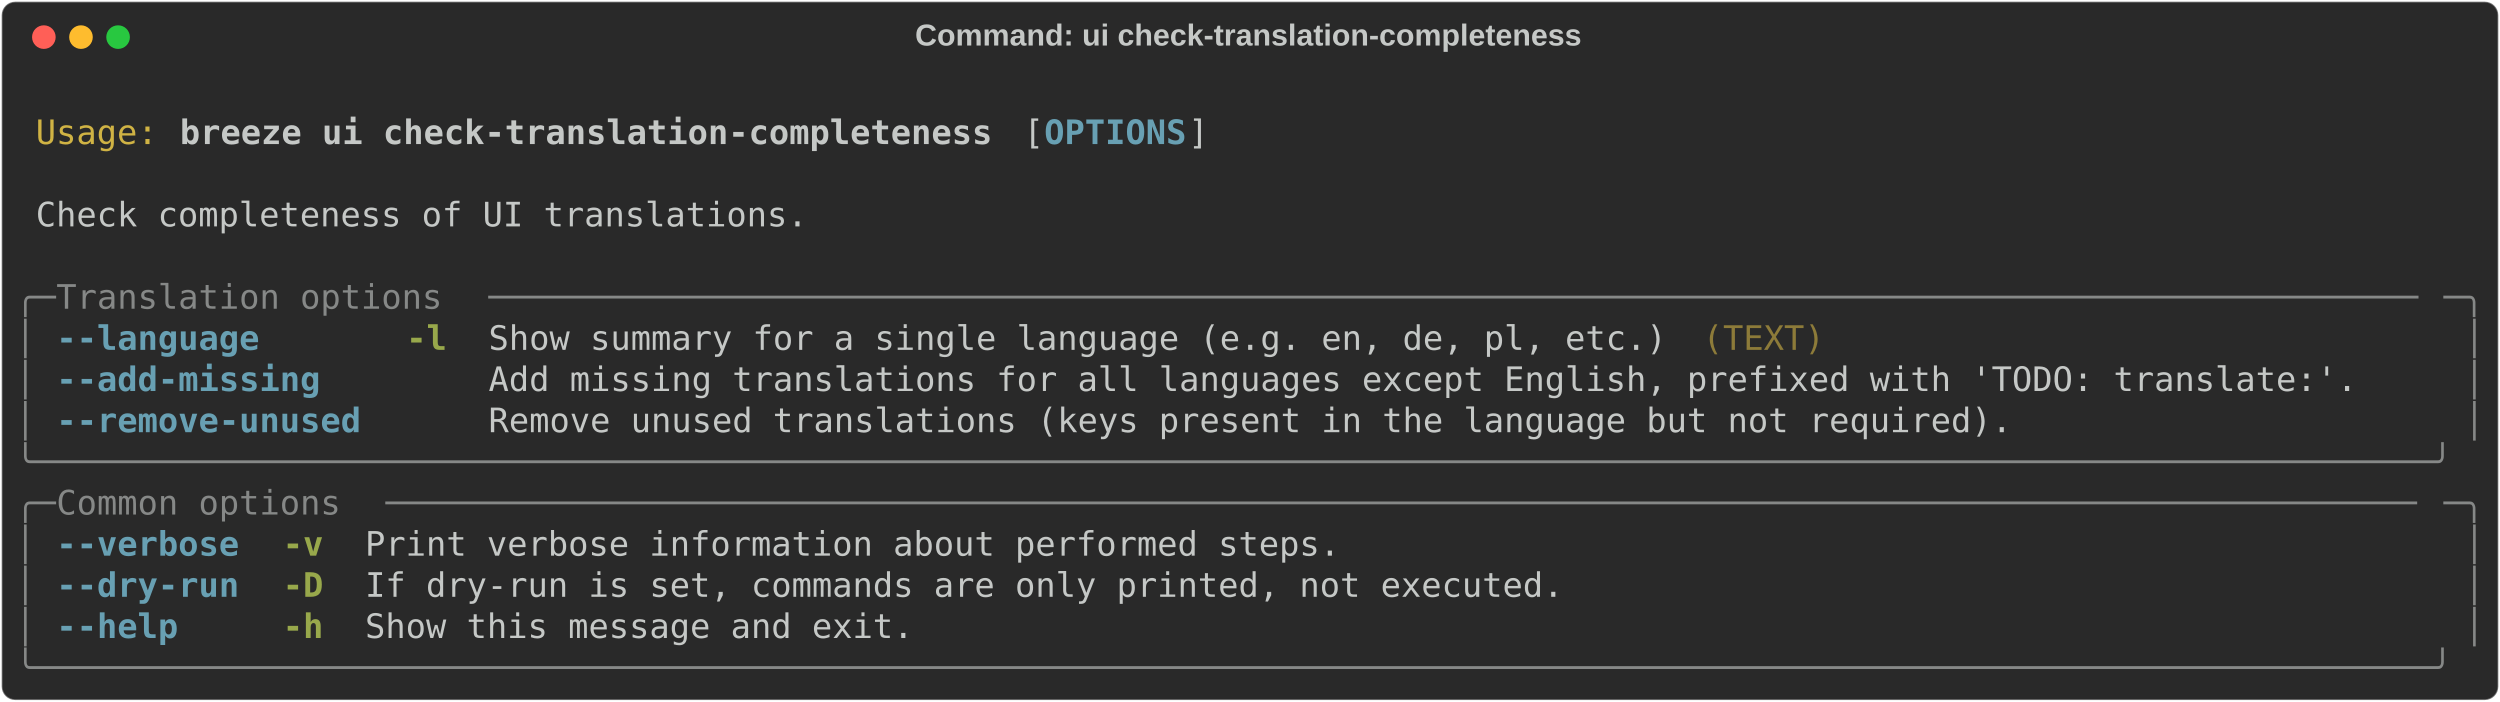
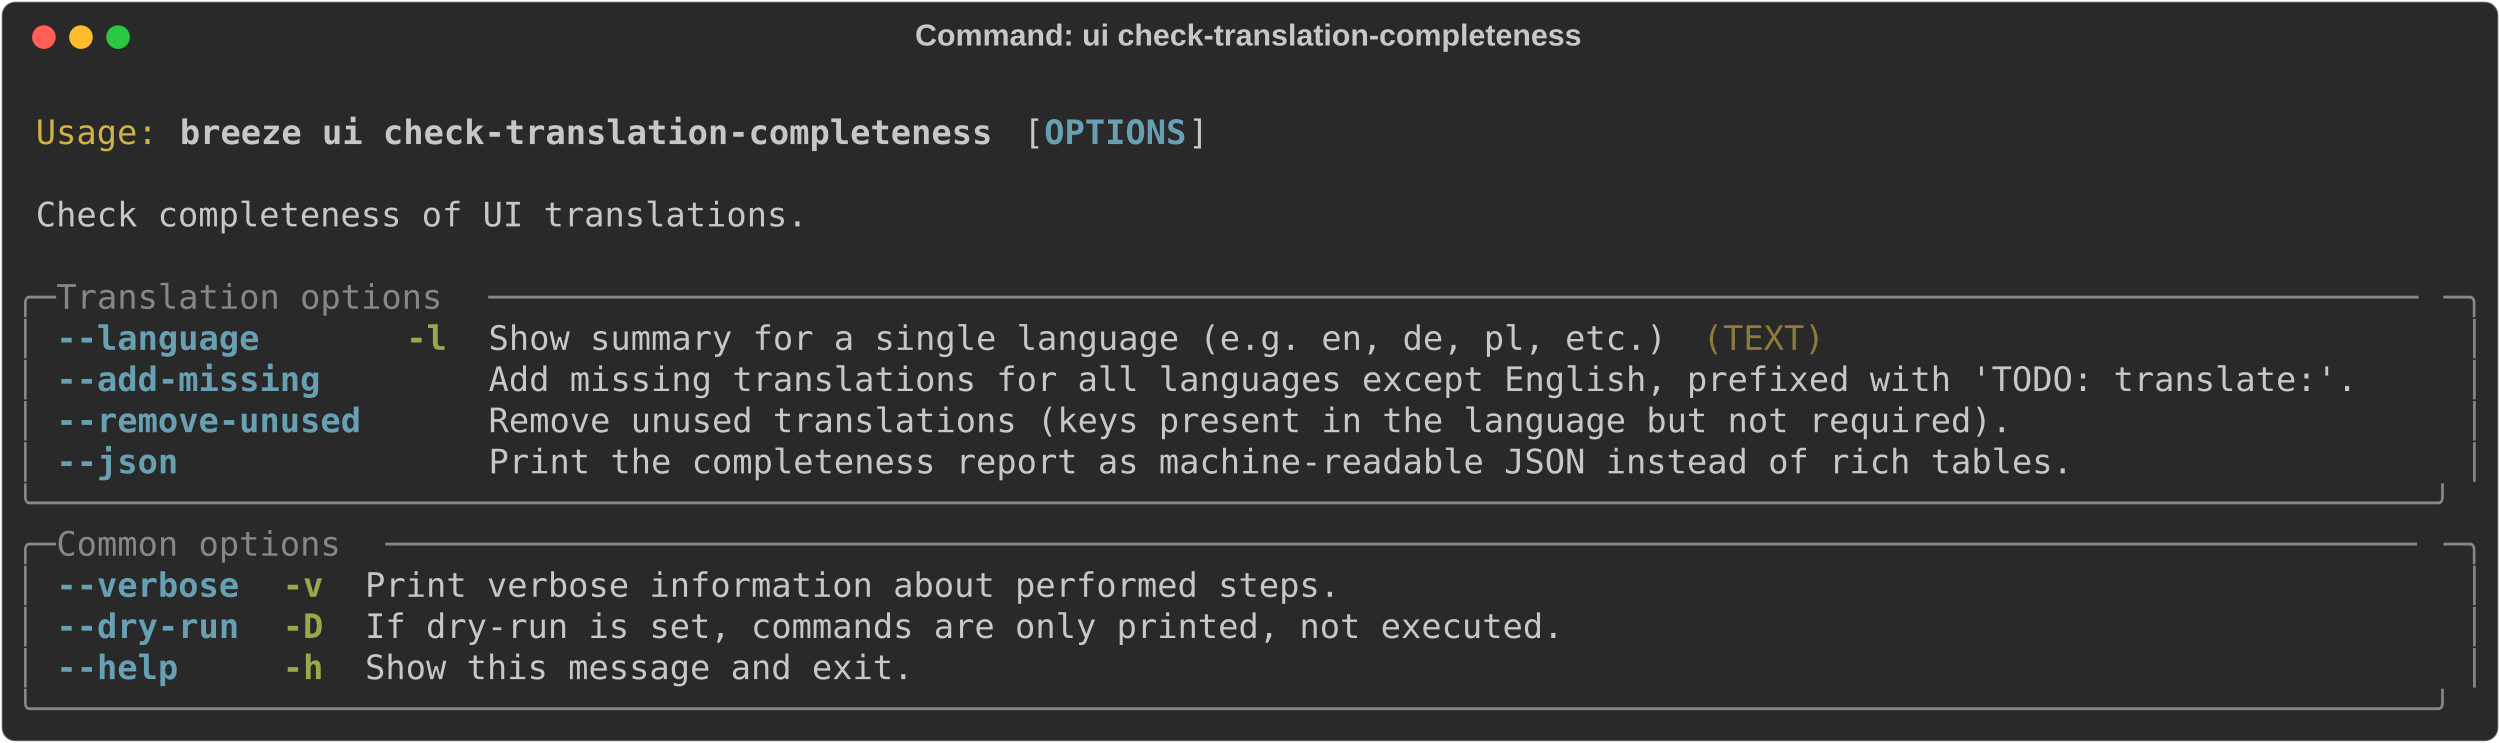
- <svg xmlns="http://www.w3.org/2000/svg" class="rich-terminal" viewBox="0 0 1482 416.0">
+ <svg xmlns="http://www.w3.org/2000/svg" class="rich-terminal" viewBox="0 0 1482 440.4">
  <style>

    @font-face {
        font-family: "Fira Code";
        src: local("FiraCode-Regular"),
                url("https://cdnjs.cloudflare.com/ajax/libs/firacode/6.2.0/woff2/FiraCode-Regular.woff2") format("woff2"),
                url("https://cdnjs.cloudflare.com/ajax/libs/firacode/6.2.0/woff/FiraCode-Regular.woff") format("woff");
        font-style: normal;
        font-weight: 400;
    }
    @font-face {
        font-family: "Fira Code";
        src: local("FiraCode-Bold"),
                url("https://cdnjs.cloudflare.com/ajax/libs/firacode/6.2.0/woff2/FiraCode-Bold.woff2") format("woff2"),
                url("https://cdnjs.cloudflare.com/ajax/libs/firacode/6.2.0/woff/FiraCode-Bold.woff") format("woff");
        font-style: bold;
        font-weight: 700;
    }

    .breeze-ui-check-translation-completeness-matrix {
        font-family: Fira Code, monospace;
        font-size: 20px;
        line-height: 24.4px;
        font-variant-east-asian: full-width;
    }

    .breeze-ui-check-translation-completeness-title {
        font-size: 18px;
        font-weight: bold;
        font-family: arial;
    }

    .breeze-ui-check-translation-completeness-r1 { fill: #c5c8c6 }
.breeze-ui-check-translation-completeness-r2 { fill: #d0b344 }
.breeze-ui-check-translation-completeness-r3 { fill: #c5c8c6;font-weight: bold }
.breeze-ui-check-translation-completeness-r4 { fill: #68a0b3;font-weight: bold }
.breeze-ui-check-translation-completeness-r5 { fill: #868887 }
.breeze-ui-check-translation-completeness-r6 { fill: #98a84b;font-weight: bold }
.breeze-ui-check-translation-completeness-r7 { fill: #8d7b39 }
    </style>
  <defs>
    <clipPath id="breeze-ui-check-translation-completeness-clip-terminal">
-       <rect x="0" y="0" width="1463.0" height="365.0" />
+       <rect x="0" y="0" width="1463.0" height="389.4" />
    </clipPath>
    <clipPath id="breeze-ui-check-translation-completeness-line-0">
      <rect x="0" y="1.5" width="1464" height="24.65" />
    </clipPath>
    <clipPath id="breeze-ui-check-translation-completeness-line-1">
      <rect x="0" y="25.9" width="1464" height="24.65" />
    </clipPath>
    <clipPath id="breeze-ui-check-translation-completeness-line-2">
      <rect x="0" y="50.3" width="1464" height="24.65" />
    </clipPath>
    <clipPath id="breeze-ui-check-translation-completeness-line-3">
      <rect x="0" y="74.7" width="1464" height="24.65" />
    </clipPath>
    <clipPath id="breeze-ui-check-translation-completeness-line-4">
      <rect x="0" y="99.1" width="1464" height="24.65" />
    </clipPath>
    <clipPath id="breeze-ui-check-translation-completeness-line-5">
      <rect x="0" y="123.5" width="1464" height="24.65" />
    </clipPath>
    <clipPath id="breeze-ui-check-translation-completeness-line-6">
      <rect x="0" y="147.9" width="1464" height="24.65" />
    </clipPath>
    <clipPath id="breeze-ui-check-translation-completeness-line-7">
      <rect x="0" y="172.3" width="1464" height="24.65" />
    </clipPath>
    <clipPath id="breeze-ui-check-translation-completeness-line-8">
      <rect x="0" y="196.7" width="1464" height="24.65" />
    </clipPath>
    <clipPath id="breeze-ui-check-translation-completeness-line-9">
      <rect x="0" y="221.1" width="1464" height="24.65" />
    </clipPath>
    <clipPath id="breeze-ui-check-translation-completeness-line-10">
      <rect x="0" y="245.5" width="1464" height="24.65" />
    </clipPath>
    <clipPath id="breeze-ui-check-translation-completeness-line-11">
      <rect x="0" y="269.9" width="1464" height="24.65" />
    </clipPath>
    <clipPath id="breeze-ui-check-translation-completeness-line-12">
      <rect x="0" y="294.3" width="1464" height="24.65" />
    </clipPath>
    <clipPath id="breeze-ui-check-translation-completeness-line-13">
      <rect x="0" y="318.7" width="1464" height="24.65" />
    </clipPath>
+     <clipPath id="breeze-ui-check-translation-completeness-line-14">
+       <rect x="0" y="343.1" width="1464" height="24.65" />
+     </clipPath>
  </defs>
-   <rect fill="#292929" stroke="rgba(255,255,255,0.35)" stroke-width="1" x="1" y="1" width="1480" height="414" rx="8" />
+   <rect fill="#292929" stroke="rgba(255,255,255,0.35)" stroke-width="1" x="1" y="1" width="1480" height="438.4" rx="8" />
  <text class="breeze-ui-check-translation-completeness-title" fill="#c5c8c6" text-anchor="middle" x="740" y="27">Command: ui check-translation-completeness</text>
  <g transform="translate(26,22)">
    <circle cx="0" cy="0" r="7" fill="#ff5f57" />
    <circle cx="22" cy="0" r="7" fill="#febc2e" />
    <circle cx="44" cy="0" r="7" fill="#28c840" />
  </g>
  <g transform="translate(9, 41)" clip-path="url(#breeze-ui-check-translation-completeness-clip-terminal)">
    <g class="breeze-ui-check-translation-completeness-matrix">
      <text class="breeze-ui-check-translation-completeness-r1" x="1464" y="20" textLength="12.2" clip-path="url(#breeze-ui-check-translation-completeness-line-0)">
</text>
      <text class="breeze-ui-check-translation-completeness-r2" x="12.2" y="44.4" textLength="73.2" clip-path="url(#breeze-ui-check-translation-completeness-line-1)">Usage:</text>
      <text class="breeze-ui-check-translation-completeness-r3" x="97.6" y="44.4" textLength="488" clip-path="url(#breeze-ui-check-translation-completeness-line-1)">breeze ui check-translation-completeness</text>
      <text class="breeze-ui-check-translation-completeness-r1" x="597.8" y="44.4" textLength="12.2" clip-path="url(#breeze-ui-check-translation-completeness-line-1)">[</text>
      <text class="breeze-ui-check-translation-completeness-r4" x="610" y="44.4" textLength="85.4" clip-path="url(#breeze-ui-check-translation-completeness-line-1)">OPTIONS</text>
      <text class="breeze-ui-check-translation-completeness-r1" x="695.4" y="44.4" textLength="12.2" clip-path="url(#breeze-ui-check-translation-completeness-line-1)">]</text>
      <text class="breeze-ui-check-translation-completeness-r1" x="1464" y="44.4" textLength="12.2" clip-path="url(#breeze-ui-check-translation-completeness-line-1)">
</text>
      <text class="breeze-ui-check-translation-completeness-r1" x="1464" y="68.8" textLength="12.2" clip-path="url(#breeze-ui-check-translation-completeness-line-2)">
</text>
      <text class="breeze-ui-check-translation-completeness-r1" x="12.2" y="93.2" textLength="463.6" clip-path="url(#breeze-ui-check-translation-completeness-line-3)">Check completeness of UI translations.</text>
      <text class="breeze-ui-check-translation-completeness-r1" x="1464" y="93.2" textLength="12.2" clip-path="url(#breeze-ui-check-translation-completeness-line-3)">
</text>
      <text class="breeze-ui-check-translation-completeness-r1" x="1464" y="117.6" textLength="12.2" clip-path="url(#breeze-ui-check-translation-completeness-line-4)">
</text>
      <text class="breeze-ui-check-translation-completeness-r5" x="0" y="142" textLength="24.4" clip-path="url(#breeze-ui-check-translation-completeness-line-5)">╭─</text>
      <text class="breeze-ui-check-translation-completeness-r5" x="24.4" y="142" textLength="256.2" clip-path="url(#breeze-ui-check-translation-completeness-line-5)"> Translation options </text>
      <text class="breeze-ui-check-translation-completeness-r5" x="280.6" y="142" textLength="1159" clip-path="url(#breeze-ui-check-translation-completeness-line-5)">───────────────────────────────────────────────────────────────────────────────────────────────</text>
      <text class="breeze-ui-check-translation-completeness-r5" x="1439.6" y="142" textLength="24.4" clip-path="url(#breeze-ui-check-translation-completeness-line-5)">─╮</text>
      <text class="breeze-ui-check-translation-completeness-r1" x="1464" y="142" textLength="12.2" clip-path="url(#breeze-ui-check-translation-completeness-line-5)">
</text>
      <text class="breeze-ui-check-translation-completeness-r5" x="0" y="166.4" textLength="12.2" clip-path="url(#breeze-ui-check-translation-completeness-line-6)">│</text>
      <text class="breeze-ui-check-translation-completeness-r4" x="24.4" y="166.4" textLength="183" clip-path="url(#breeze-ui-check-translation-completeness-line-6)">--language     </text>
      <text class="breeze-ui-check-translation-completeness-r6" x="231.8" y="166.4" textLength="24.4" clip-path="url(#breeze-ui-check-translation-completeness-line-6)">-l</text>
      <text class="breeze-ui-check-translation-completeness-r1" x="280.6" y="166.4" textLength="719.8" clip-path="url(#breeze-ui-check-translation-completeness-line-6)">Show summary for a single language (e.g. en, de, pl, etc.) </text>
      <text class="breeze-ui-check-translation-completeness-r7" x="1000.4" y="166.4" textLength="73.2" clip-path="url(#breeze-ui-check-translation-completeness-line-6)">(TEXT)</text>
      <text class="breeze-ui-check-translation-completeness-r5" x="1451.8" y="166.4" textLength="12.2" clip-path="url(#breeze-ui-check-translation-completeness-line-6)">│</text>
      <text class="breeze-ui-check-translation-completeness-r1" x="1464" y="166.4" textLength="12.2" clip-path="url(#breeze-ui-check-translation-completeness-line-6)">
</text>
      <text class="breeze-ui-check-translation-completeness-r5" x="0" y="190.8" textLength="12.2" clip-path="url(#breeze-ui-check-translation-completeness-line-7)">│</text>
      <text class="breeze-ui-check-translation-completeness-r4" x="24.4" y="190.8" textLength="183" clip-path="url(#breeze-ui-check-translation-completeness-line-7)">--add-missing  </text>
      <text class="breeze-ui-check-translation-completeness-r1" x="280.6" y="190.8" textLength="1122.4" clip-path="url(#breeze-ui-check-translation-completeness-line-7)">Add missing translations for all languages except English, prefixed with 'TODO: translate:'.</text>
      <text class="breeze-ui-check-translation-completeness-r5" x="1451.8" y="190.8" textLength="12.2" clip-path="url(#breeze-ui-check-translation-completeness-line-7)">│</text>
      <text class="breeze-ui-check-translation-completeness-r1" x="1464" y="190.8" textLength="12.2" clip-path="url(#breeze-ui-check-translation-completeness-line-7)">
</text>
      <text class="breeze-ui-check-translation-completeness-r5" x="0" y="215.2" textLength="12.2" clip-path="url(#breeze-ui-check-translation-completeness-line-8)">│</text>
      <text class="breeze-ui-check-translation-completeness-r4" x="24.4" y="215.2" textLength="183" clip-path="url(#breeze-ui-check-translation-completeness-line-8)">--remove-unused</text>
      <text class="breeze-ui-check-translation-completeness-r1" x="280.6" y="215.2" textLength="915" clip-path="url(#breeze-ui-check-translation-completeness-line-8)">Remove unused translations (keys present in the language but not required).</text>
      <text class="breeze-ui-check-translation-completeness-r5" x="1451.8" y="215.2" textLength="12.2" clip-path="url(#breeze-ui-check-translation-completeness-line-8)">│</text>
      <text class="breeze-ui-check-translation-completeness-r1" x="1464" y="215.2" textLength="12.2" clip-path="url(#breeze-ui-check-translation-completeness-line-8)">
</text>
-       <text class="breeze-ui-check-translation-completeness-r5" x="0" y="239.6" textLength="1464" clip-path="url(#breeze-ui-check-translation-completeness-line-9)">╰──────────────────────────────────────────────────────────────────────────────────────────────────────────────────────╯</text>
+       <text class="breeze-ui-check-translation-completeness-r5" x="0" y="239.6" textLength="12.2" clip-path="url(#breeze-ui-check-translation-completeness-line-9)">│</text>
+       <text class="breeze-ui-check-translation-completeness-r4" x="24.4" y="239.6" textLength="183" clip-path="url(#breeze-ui-check-translation-completeness-line-9)">--json         </text>
+       <text class="breeze-ui-check-translation-completeness-r1" x="280.6" y="239.6" textLength="951.6" clip-path="url(#breeze-ui-check-translation-completeness-line-9)">Print the completeness report as machine-readable JSON instead of rich tables.</text>
+       <text class="breeze-ui-check-translation-completeness-r5" x="1451.8" y="239.6" textLength="12.2" clip-path="url(#breeze-ui-check-translation-completeness-line-9)">│</text>
      <text class="breeze-ui-check-translation-completeness-r1" x="1464" y="239.6" textLength="12.2" clip-path="url(#breeze-ui-check-translation-completeness-line-9)">
</text>
-       <text class="breeze-ui-check-translation-completeness-r5" x="0" y="264" textLength="24.4" clip-path="url(#breeze-ui-check-translation-completeness-line-10)">╭─</text>
-       <text class="breeze-ui-check-translation-completeness-r5" x="24.4" y="264" textLength="195.2" clip-path="url(#breeze-ui-check-translation-completeness-line-10)"> Common options </text>
-       <text class="breeze-ui-check-translation-completeness-r5" x="219.6" y="264" textLength="1220" clip-path="url(#breeze-ui-check-translation-completeness-line-10)">────────────────────────────────────────────────────────────────────────────────────────────────────</text>
-       <text class="breeze-ui-check-translation-completeness-r5" x="1439.6" y="264" textLength="24.4" clip-path="url(#breeze-ui-check-translation-completeness-line-10)">─╮</text>
+       <text class="breeze-ui-check-translation-completeness-r5" x="0" y="264" textLength="1464" clip-path="url(#breeze-ui-check-translation-completeness-line-10)">╰──────────────────────────────────────────────────────────────────────────────────────────────────────────────────────╯</text>
      <text class="breeze-ui-check-translation-completeness-r1" x="1464" y="264" textLength="12.2" clip-path="url(#breeze-ui-check-translation-completeness-line-10)">
</text>
-       <text class="breeze-ui-check-translation-completeness-r5" x="0" y="288.4" textLength="12.2" clip-path="url(#breeze-ui-check-translation-completeness-line-11)">│</text>
-       <text class="breeze-ui-check-translation-completeness-r4" x="24.4" y="288.4" textLength="109.8" clip-path="url(#breeze-ui-check-translation-completeness-line-11)">--verbose</text>
-       <text class="breeze-ui-check-translation-completeness-r6" x="158.6" y="288.4" textLength="24.4" clip-path="url(#breeze-ui-check-translation-completeness-line-11)">-v</text>
-       <text class="breeze-ui-check-translation-completeness-r1" x="207.4" y="288.4" textLength="585.6" clip-path="url(#breeze-ui-check-translation-completeness-line-11)">Print verbose information about performed steps.</text>
-       <text class="breeze-ui-check-translation-completeness-r5" x="1451.8" y="288.4" textLength="12.2" clip-path="url(#breeze-ui-check-translation-completeness-line-11)">│</text>
+       <text class="breeze-ui-check-translation-completeness-r5" x="0" y="288.4" textLength="24.4" clip-path="url(#breeze-ui-check-translation-completeness-line-11)">╭─</text>
+       <text class="breeze-ui-check-translation-completeness-r5" x="24.4" y="288.4" textLength="195.2" clip-path="url(#breeze-ui-check-translation-completeness-line-11)"> Common options </text>
+       <text class="breeze-ui-check-translation-completeness-r5" x="219.6" y="288.4" textLength="1220" clip-path="url(#breeze-ui-check-translation-completeness-line-11)">────────────────────────────────────────────────────────────────────────────────────────────────────</text>
+       <text class="breeze-ui-check-translation-completeness-r5" x="1439.6" y="288.4" textLength="24.4" clip-path="url(#breeze-ui-check-translation-completeness-line-11)">─╮</text>
      <text class="breeze-ui-check-translation-completeness-r1" x="1464" y="288.4" textLength="12.2" clip-path="url(#breeze-ui-check-translation-completeness-line-11)">
</text>
      <text class="breeze-ui-check-translation-completeness-r5" x="0" y="312.8" textLength="12.2" clip-path="url(#breeze-ui-check-translation-completeness-line-12)">│</text>
-       <text class="breeze-ui-check-translation-completeness-r4" x="24.4" y="312.8" textLength="109.8" clip-path="url(#breeze-ui-check-translation-completeness-line-12)">--dry-run</text>
-       <text class="breeze-ui-check-translation-completeness-r6" x="158.6" y="312.8" textLength="24.4" clip-path="url(#breeze-ui-check-translation-completeness-line-12)">-D</text>
-       <text class="breeze-ui-check-translation-completeness-r1" x="207.4" y="312.8" textLength="719.8" clip-path="url(#breeze-ui-check-translation-completeness-line-12)">If dry-run is set, commands are only printed, not executed.</text>
+       <text class="breeze-ui-check-translation-completeness-r4" x="24.4" y="312.8" textLength="109.8" clip-path="url(#breeze-ui-check-translation-completeness-line-12)">--verbose</text>
+       <text class="breeze-ui-check-translation-completeness-r6" x="158.6" y="312.8" textLength="24.4" clip-path="url(#breeze-ui-check-translation-completeness-line-12)">-v</text>
+       <text class="breeze-ui-check-translation-completeness-r1" x="207.4" y="312.8" textLength="585.6" clip-path="url(#breeze-ui-check-translation-completeness-line-12)">Print verbose information about performed steps.</text>
      <text class="breeze-ui-check-translation-completeness-r5" x="1451.8" y="312.8" textLength="12.2" clip-path="url(#breeze-ui-check-translation-completeness-line-12)">│</text>
      <text class="breeze-ui-check-translation-completeness-r1" x="1464" y="312.8" textLength="12.2" clip-path="url(#breeze-ui-check-translation-completeness-line-12)">
</text>
      <text class="breeze-ui-check-translation-completeness-r5" x="0" y="337.2" textLength="12.2" clip-path="url(#breeze-ui-check-translation-completeness-line-13)">│</text>
-       <text class="breeze-ui-check-translation-completeness-r4" x="24.4" y="337.2" textLength="109.8" clip-path="url(#breeze-ui-check-translation-completeness-line-13)">--help   </text>
-       <text class="breeze-ui-check-translation-completeness-r6" x="158.6" y="337.2" textLength="24.4" clip-path="url(#breeze-ui-check-translation-completeness-line-13)">-h</text>
-       <text class="breeze-ui-check-translation-completeness-r1" x="207.4" y="337.2" textLength="329.4" clip-path="url(#breeze-ui-check-translation-completeness-line-13)">Show this message and exit.</text>
+       <text class="breeze-ui-check-translation-completeness-r4" x="24.4" y="337.2" textLength="109.8" clip-path="url(#breeze-ui-check-translation-completeness-line-13)">--dry-run</text>
+       <text class="breeze-ui-check-translation-completeness-r6" x="158.6" y="337.2" textLength="24.4" clip-path="url(#breeze-ui-check-translation-completeness-line-13)">-D</text>
+       <text class="breeze-ui-check-translation-completeness-r1" x="207.4" y="337.2" textLength="719.8" clip-path="url(#breeze-ui-check-translation-completeness-line-13)">If dry-run is set, commands are only printed, not executed.</text>
      <text class="breeze-ui-check-translation-completeness-r5" x="1451.8" y="337.2" textLength="12.2" clip-path="url(#breeze-ui-check-translation-completeness-line-13)">│</text>
      <text class="breeze-ui-check-translation-completeness-r1" x="1464" y="337.2" textLength="12.2" clip-path="url(#breeze-ui-check-translation-completeness-line-13)">
</text>
-       <text class="breeze-ui-check-translation-completeness-r5" x="0" y="361.6" textLength="1464" clip-path="url(#breeze-ui-check-translation-completeness-line-14)">╰──────────────────────────────────────────────────────────────────────────────────────────────────────────────────────╯</text>
+       <text class="breeze-ui-check-translation-completeness-r5" x="0" y="361.6" textLength="12.2" clip-path="url(#breeze-ui-check-translation-completeness-line-14)">│</text>
+       <text class="breeze-ui-check-translation-completeness-r4" x="24.4" y="361.6" textLength="109.8" clip-path="url(#breeze-ui-check-translation-completeness-line-14)">--help   </text>
+       <text class="breeze-ui-check-translation-completeness-r6" x="158.6" y="361.6" textLength="24.4" clip-path="url(#breeze-ui-check-translation-completeness-line-14)">-h</text>
+       <text class="breeze-ui-check-translation-completeness-r1" x="207.4" y="361.6" textLength="329.4" clip-path="url(#breeze-ui-check-translation-completeness-line-14)">Show this message and exit.</text>
+       <text class="breeze-ui-check-translation-completeness-r5" x="1451.8" y="361.6" textLength="12.2" clip-path="url(#breeze-ui-check-translation-completeness-line-14)">│</text>
      <text class="breeze-ui-check-translation-completeness-r1" x="1464" y="361.6" textLength="12.2" clip-path="url(#breeze-ui-check-translation-completeness-line-14)">
+ </text>
+       <text class="breeze-ui-check-translation-completeness-r5" x="0" y="386" textLength="1464" clip-path="url(#breeze-ui-check-translation-completeness-line-15)">╰──────────────────────────────────────────────────────────────────────────────────────────────────────────────────────╯</text>
+       <text class="breeze-ui-check-translation-completeness-r1" x="1464" y="386" textLength="12.2" clip-path="url(#breeze-ui-check-translation-completeness-line-15)">
</text>
    </g>
  </g>
</svg>
